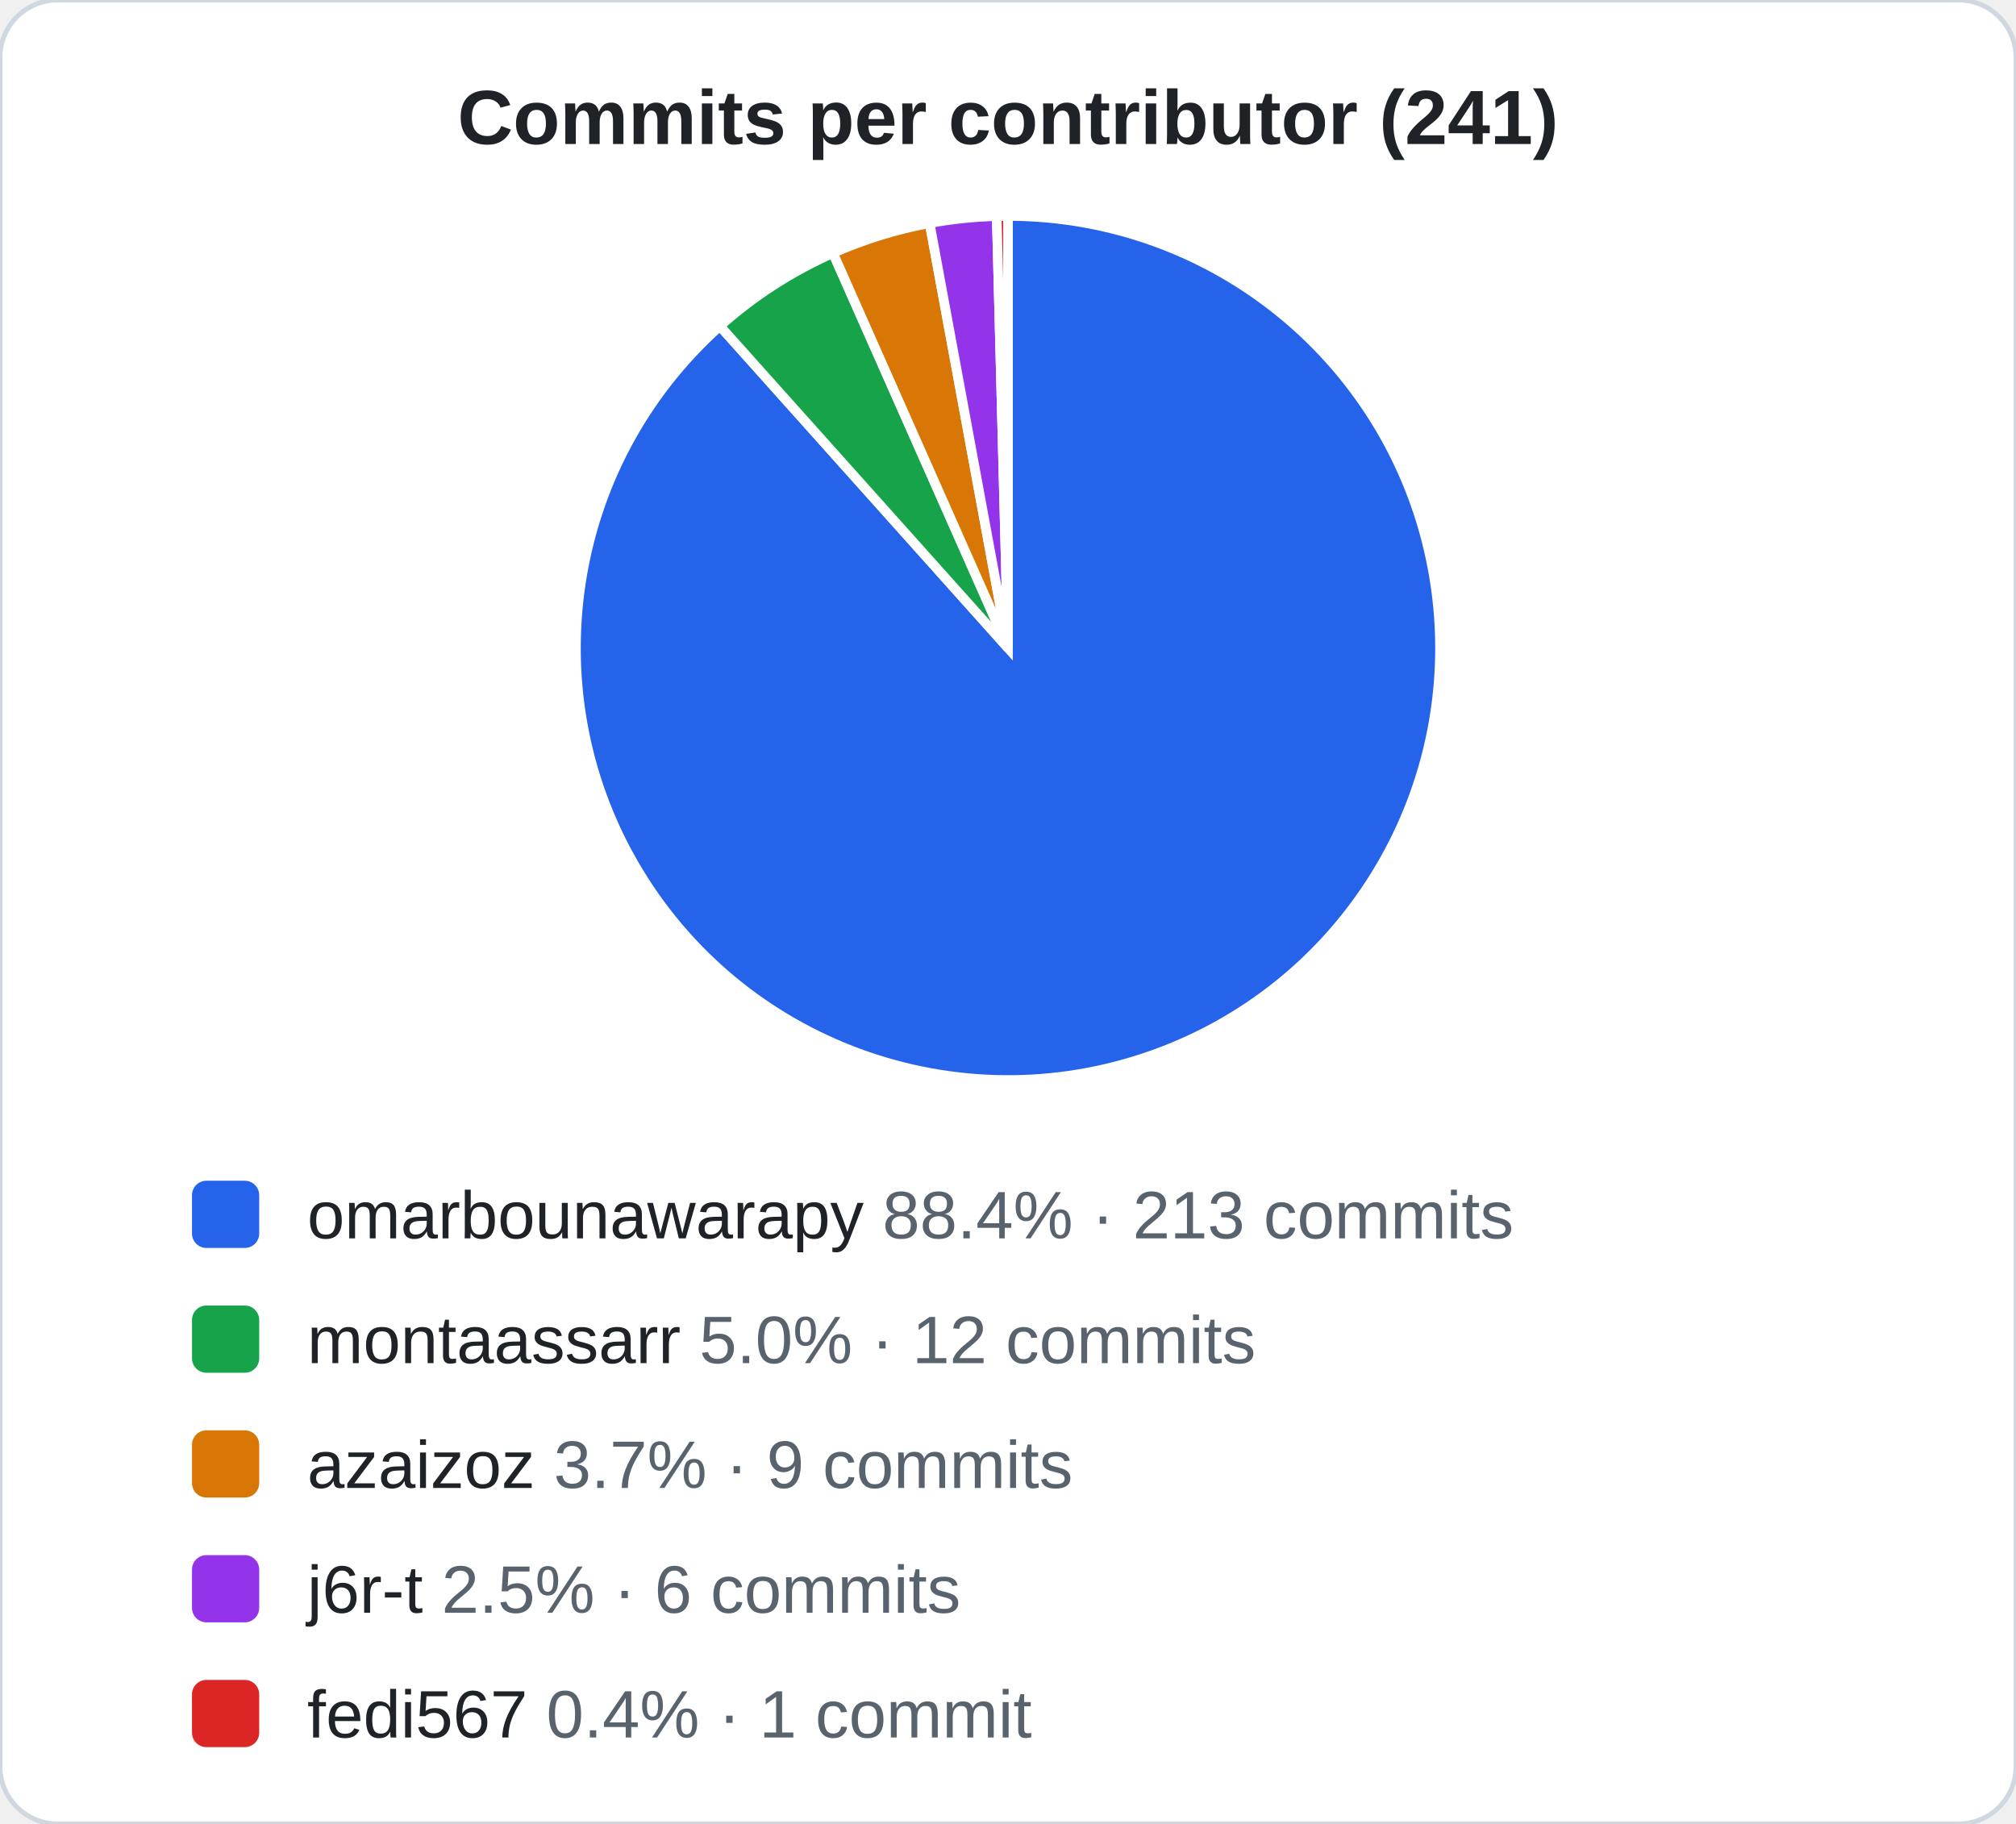
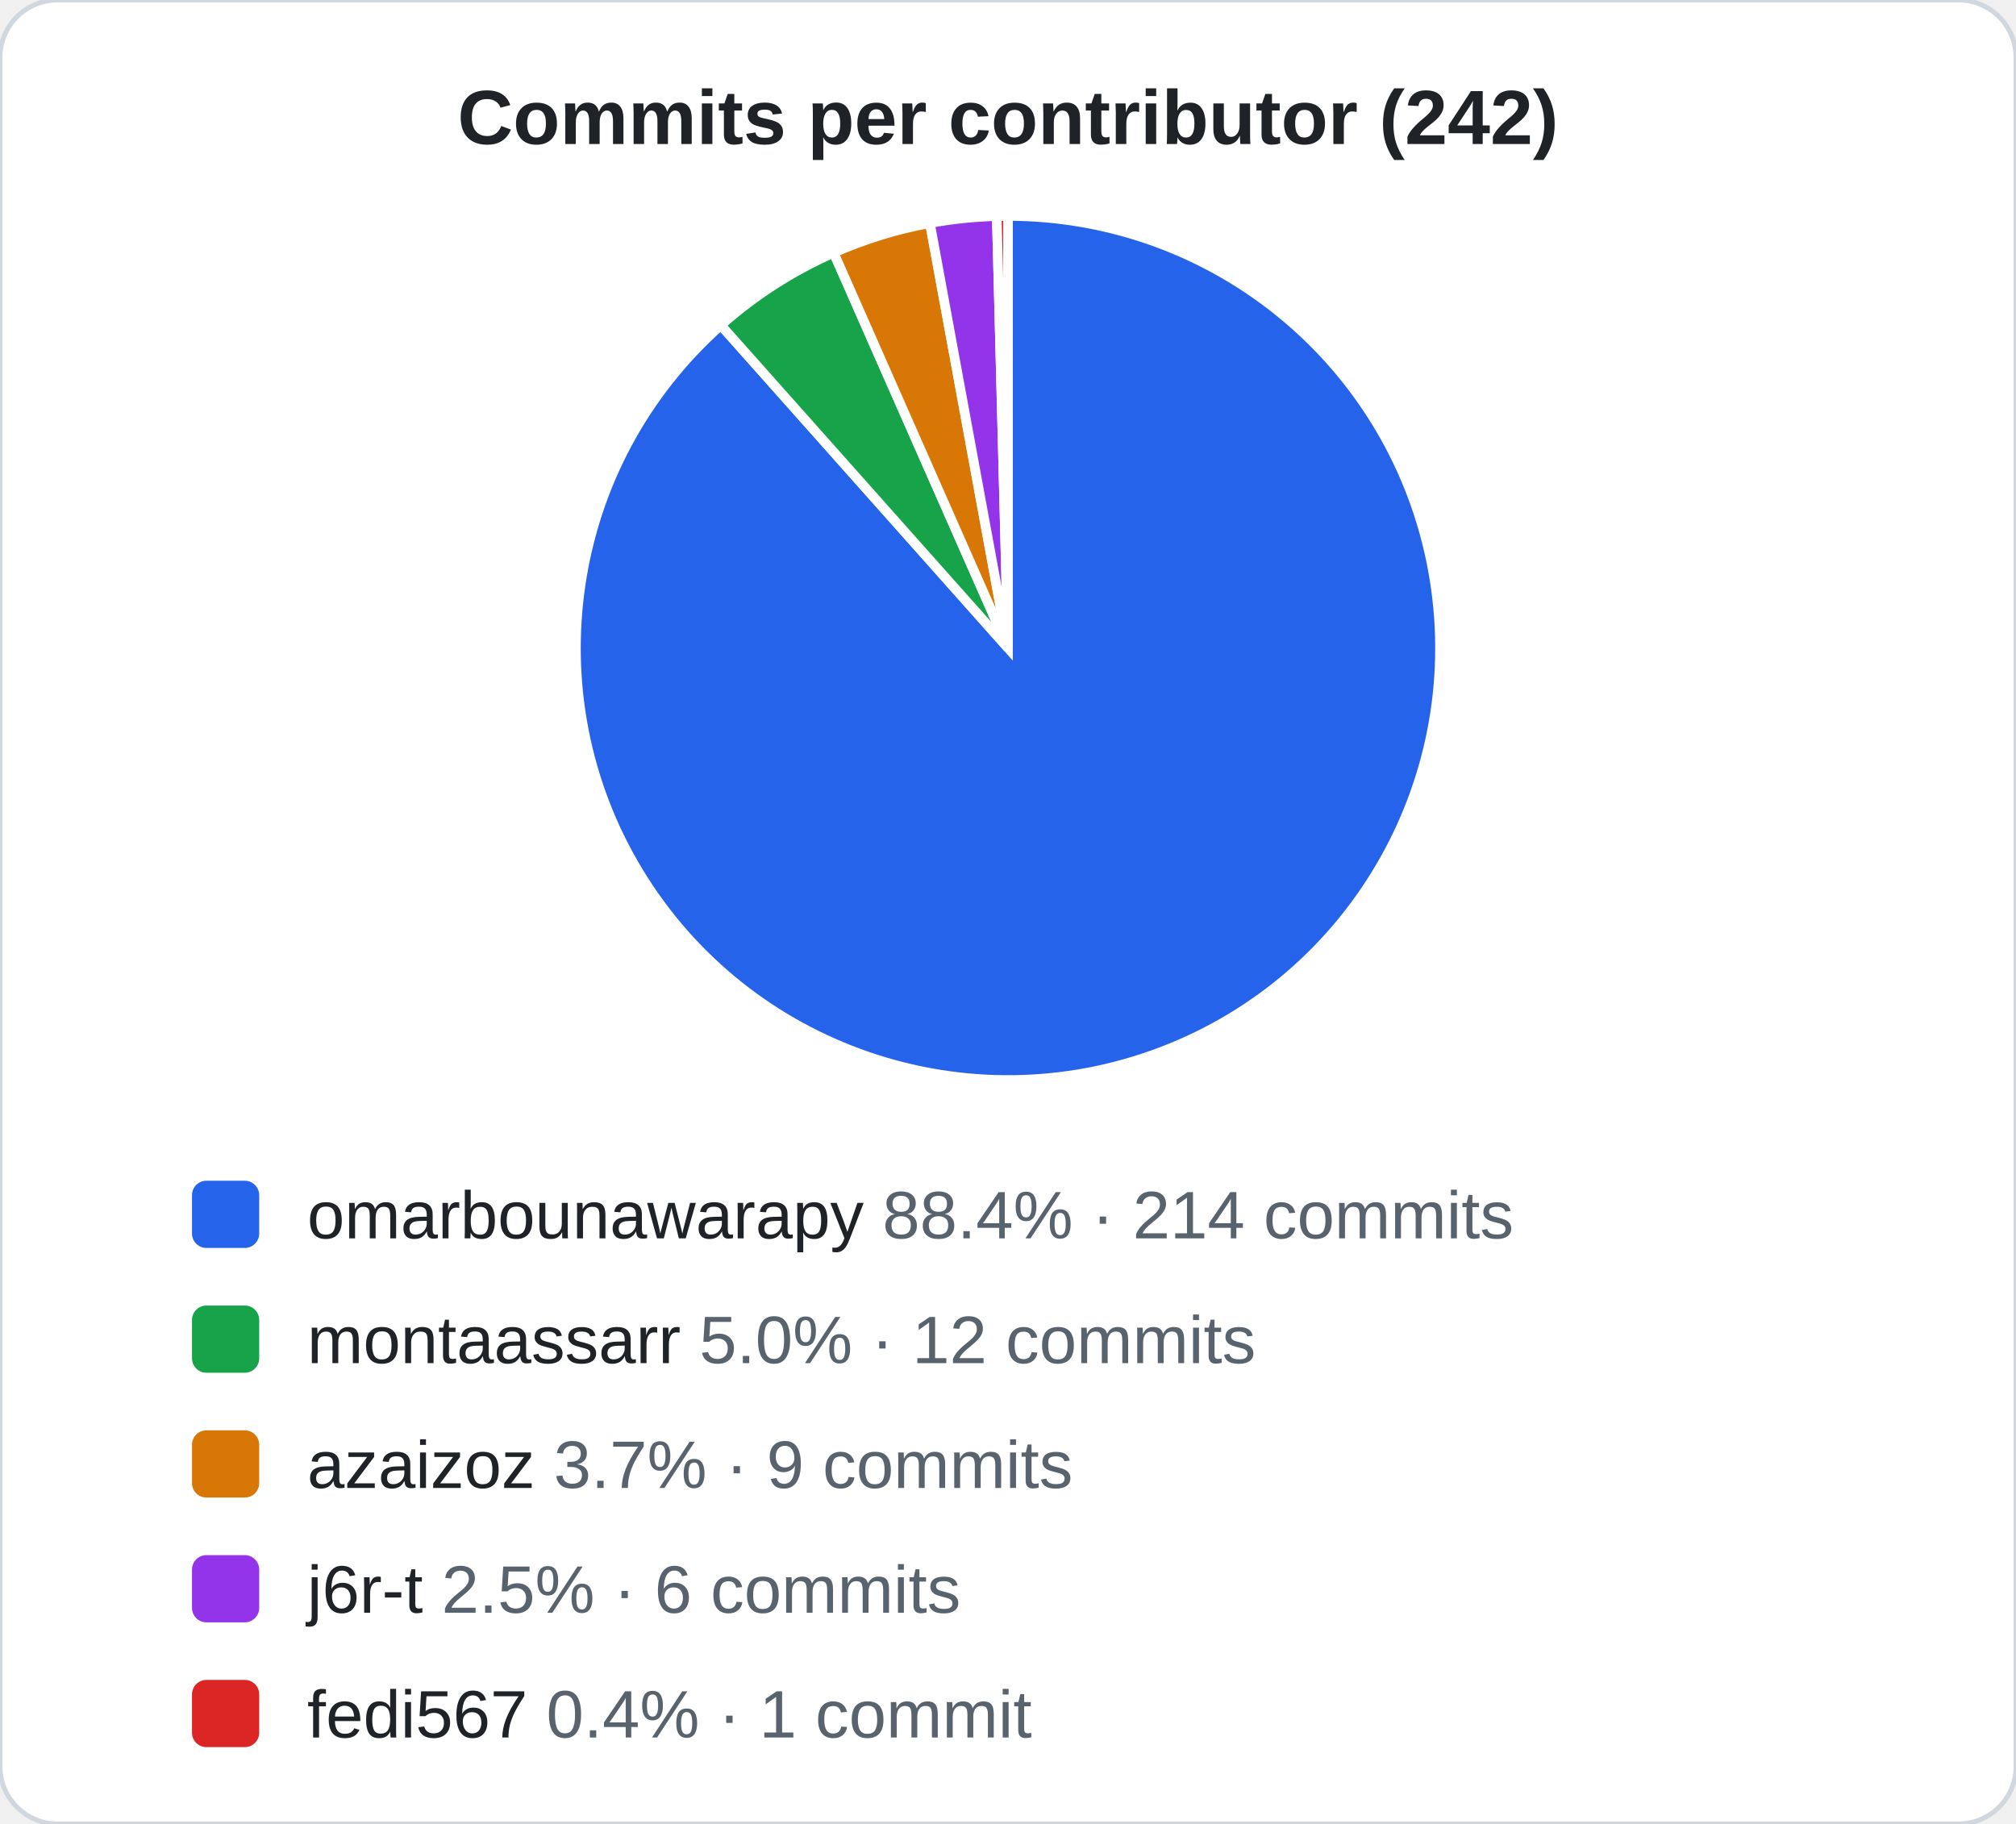
<svg xmlns="http://www.w3.org/2000/svg" width="420" height="380" viewBox="0 0 420 380" role="img" aria-labelledby="t">
  <rect width="420" height="380" rx="12" fill="#ffffff" stroke="#d0d7de" />
-   <text x="210" y="30" text-anchor="middle" font-family="Arial,Helvetica,sans-serif" font-size="16" font-weight="700" fill="#1f2328">Commits per contributor (241)</text>
-   <path d="M210.0,135.0 L210.00,45.00 A90,90 0 1 1 149.98,67.93 Z" fill="#2563eb" stroke="#ffffff" stroke-width="2" />
+   <text x="210" y="30" text-anchor="middle" font-family="Arial,Helvetica,sans-serif" font-size="16" font-weight="700" fill="#1f2328">Commits per contributor (242)</text>
+   <path d="M210.0,135.0 L210.00,45.00 A90,90 0 1 1 150.18,67.75 Z" fill="#2563eb" stroke="#ffffff" stroke-width="2" />
  <rect x="40" y="246" width="14" height="14" rx="3" fill="#2563eb" />
-   <text x="64" y="258" font-family="Arial,Helvetica,sans-serif" font-size="14" fill="#1f2328">omarbounawarapy <tspan fill="#59636e">88.4% · 213 commits</tspan>
+   <text x="64" y="258" font-family="Arial,Helvetica,sans-serif" font-size="14" fill="#1f2328">omarbounawarapy <tspan fill="#59636e">88.4% · 214 commits</tspan>
  </text>
-   <path d="M210.0,135.0 L149.98,67.93 A90,90 0 0 1 173.54,52.72 Z" fill="#16a34a" stroke="#ffffff" stroke-width="2" />
+   <path d="M210.0,135.0 L150.18,67.75 A90,90 0 0 1 173.68,52.65 Z" fill="#16a34a" stroke="#ffffff" stroke-width="2" />
  <rect x="40" y="272" width="14" height="14" rx="3" fill="#16a34a" />
  <text x="64" y="284" font-family="Arial,Helvetica,sans-serif" font-size="14" fill="#1f2328">montaassarr <tspan fill="#59636e">5.0% · 12 commits</tspan>
  </text>
-   <path d="M210.0,135.0 L173.54,52.72 A90,90 0 0 1 193.67,46.49 Z" fill="#d97706" stroke="#ffffff" stroke-width="2" />
+   <path d="M210.0,135.0 L173.68,52.65 A90,90 0 0 1 193.73,46.48 Z" fill="#d97706" stroke="#ffffff" stroke-width="2" />
  <rect x="40" y="298" width="14" height="14" rx="3" fill="#d97706" />
  <text x="64" y="310" font-family="Arial,Helvetica,sans-serif" font-size="14" fill="#1f2328">azaizoz <tspan fill="#59636e">3.7% · 9 commits</tspan>
  </text>
-   <path d="M210.0,135.0 L193.67,46.49 A90,90 0 0 1 207.65,45.03 Z" fill="#9333ea" stroke="#ffffff" stroke-width="2" />
+   <path d="M210.0,135.0 L193.73,46.48 A90,90 0 0 1 207.66,45.03 Z" fill="#9333ea" stroke="#ffffff" stroke-width="2" />
  <rect x="40" y="324" width="14" height="14" rx="3" fill="#9333ea" />
  <text x="64" y="336" font-family="Arial,Helvetica,sans-serif" font-size="14" fill="#1f2328">j6r-t <tspan fill="#59636e">2.5% · 6 commits</tspan>
  </text>
-   <path d="M210.0,135.0 L207.65,45.03 A90,90 0 0 1 210.00,45.00 Z" fill="#dc2626" stroke="#ffffff" stroke-width="2" />
+   <path d="M210.0,135.0 L207.66,45.03 A90,90 0 0 1 210.00,45.00 Z" fill="#dc2626" stroke="#ffffff" stroke-width="2" />
  <rect x="40" y="350" width="14" height="14" rx="3" fill="#dc2626" />
  <text x="64" y="362" font-family="Arial,Helvetica,sans-serif" font-size="14" fill="#1f2328">fedi567 <tspan fill="#59636e">0.4% · 1 commit</tspan>
  </text>
</svg>
